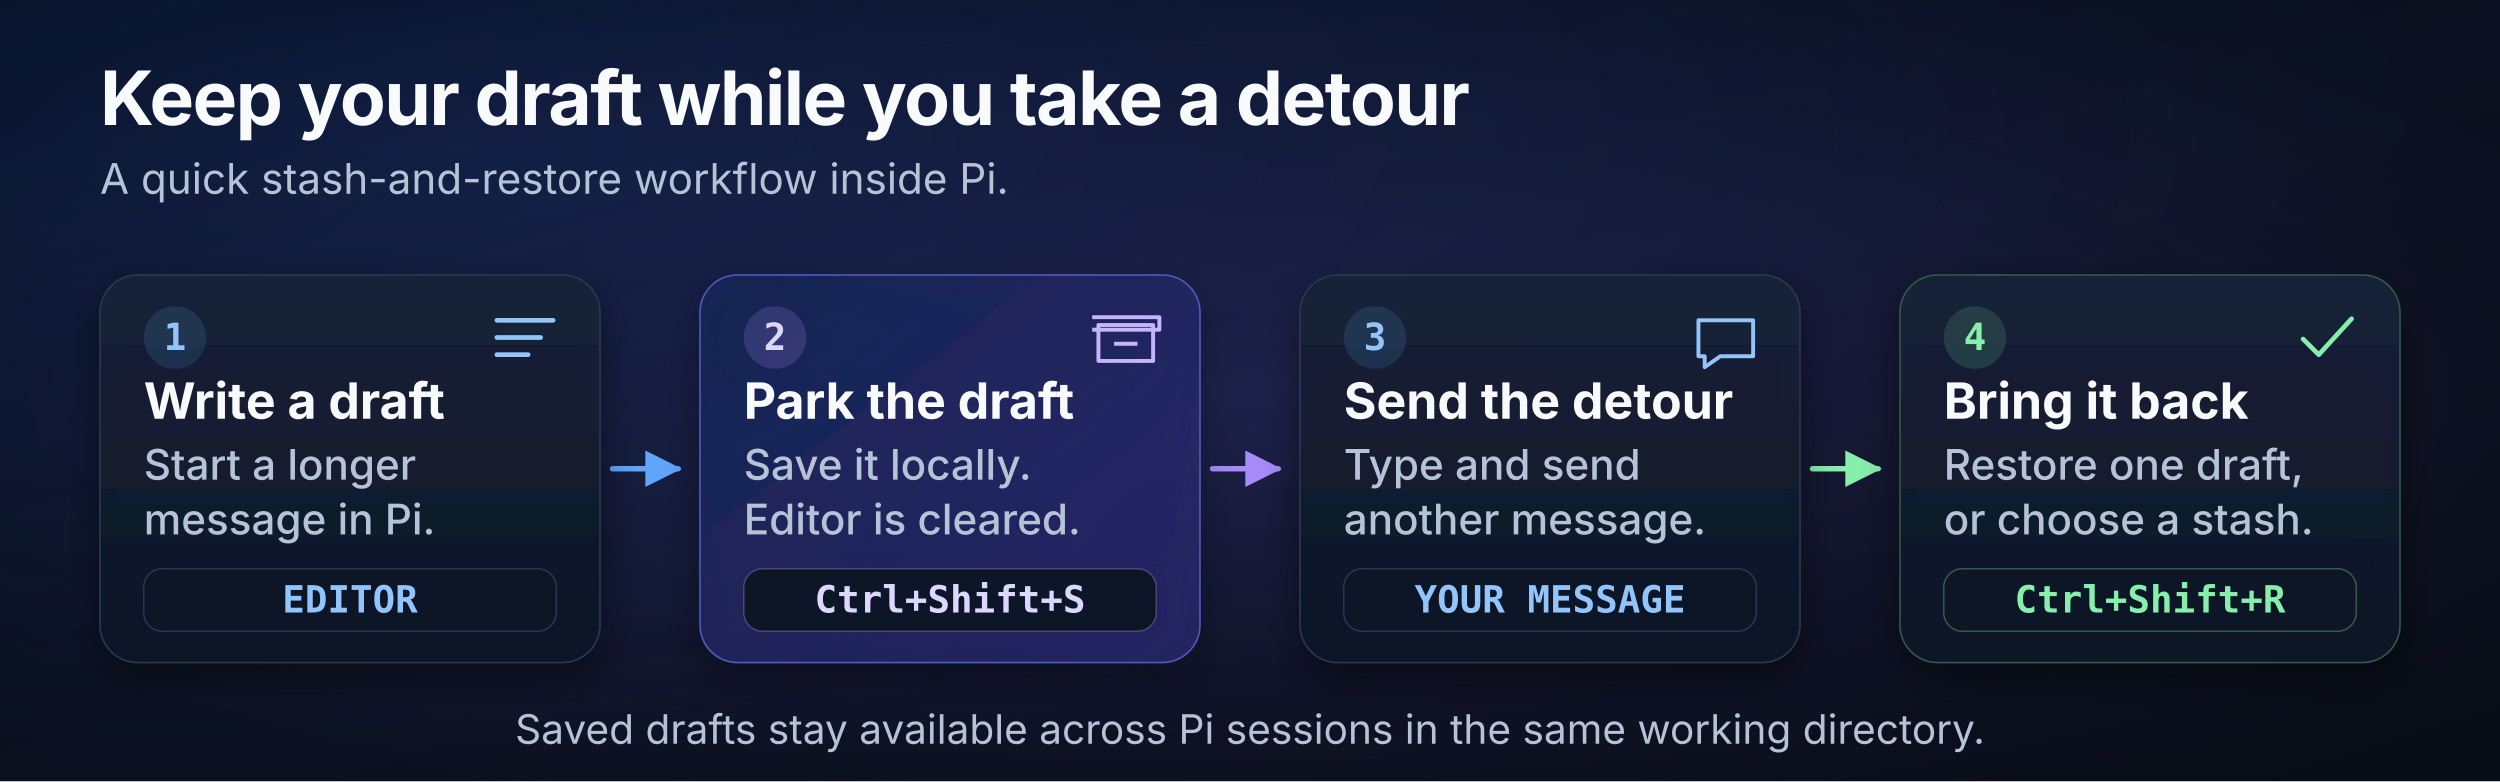
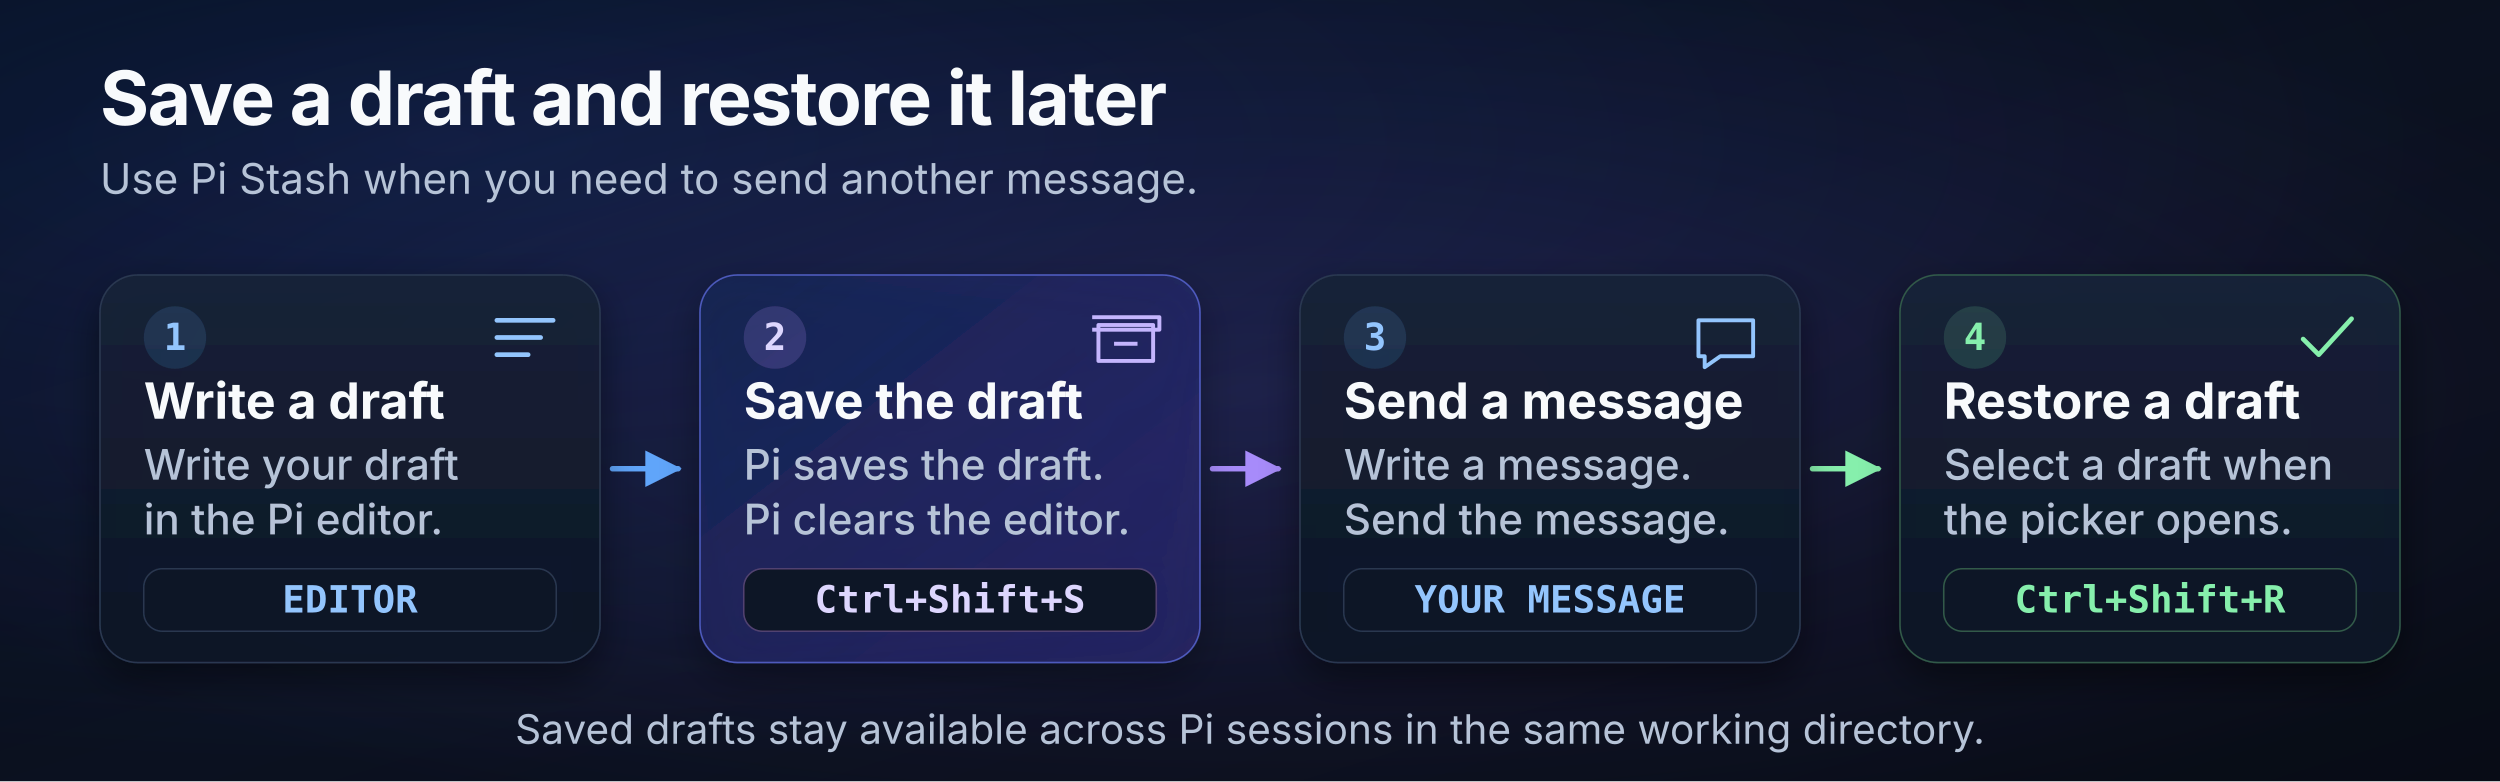
<svg xmlns="http://www.w3.org/2000/svg" width="1600" height="500" viewBox="0 0 1600 500" role="img" aria-labelledby="title desc">
  <defs>
    <linearGradient id="canvas" x1="0" y1="0" x2="1" y2="1">
      <stop stop-color="#060A12" />
      <stop offset="0.52" stop-color="#0B1120" />
      <stop offset="1" stop-color="#080C16" />
    </linearGradient>
    <radialGradient id="blueBloom" cx="0.18" cy="0.18" r="0.8">
      <stop stop-color="#2563EB" stop-opacity="0.18" />
      <stop offset="1" stop-color="#2563EB" stop-opacity="0" />
    </radialGradient>
    <radialGradient id="violetBloom" cx="0.5" cy="0.5" r="0.6">
      <stop stop-color="#8B5CF6" stop-opacity="0.13" />
      <stop offset="1" stop-color="#8B5CF6" stop-opacity="0" />
    </radialGradient>
    <linearGradient id="glass" x1="0" y1="0" x2="0" y2="1">
      <stop stop-color="#172238" stop-opacity="0.96" />
      <stop offset="1" stop-color="#0E1525" stop-opacity="0.98" />
    </linearGradient>
    <linearGradient id="focus" x1="0" y1="0" x2="1" y2="1">
      <stop stop-color="#172554" stop-opacity="0.82" />
      <stop offset="1" stop-color="#312E81" stop-opacity="0.58" />
    </linearGradient>
    <filter id="shadow" x="-20%" y="-20%" width="140%" height="160%">
      <feDropShadow dx="0" dy="10" stdDeviation="12" flood-color="#02040A" flood-opacity="0.45" />
    </filter>
    <marker id="arrowBlue" viewBox="0 0 12 12" refX="10" refY="6" markerWidth="8" markerHeight="8" orient="auto">
      <path d="M1 1 11 6 1 11Z" fill="#60A5FA" />
    </marker>
    <marker id="arrowViolet" viewBox="0 0 12 12" refX="10" refY="6" markerWidth="8" markerHeight="8" orient="auto">
      <path d="M1 1 11 6 1 11Z" fill="#A78BFA" />
    </marker>
    <marker id="arrowGreen" viewBox="0 0 12 12" refX="10" refY="6" markerWidth="8" markerHeight="8" orient="auto">
      <path d="M1 1 11 6 1 11Z" fill="#86EFAC" />
    </marker>
    <style>
      .sans { font-family: Inter, ui-sans-serif, Arial, sans-serif; }
      .mono { font-family: "JetBrains Mono", ui-monospace, monospace; }
      .card-title { font: 650 32px Inter, ui-sans-serif, Arial, sans-serif; fill: #F8FAFC; }
      .card-copy { font: 450 27px Inter, ui-sans-serif, Arial, sans-serif; fill: #B6C3D7; }
      .step { font: 700 24px "JetBrains Mono", ui-monospace, monospace; }
      .chip { font: 600 24px "JetBrains Mono", ui-monospace, monospace; }
      .connector { fill: none; stroke-width: 3.5; stroke-linecap: round; }
    </style>
  </defs>
  <rect width="1600" height="500" fill="url(#canvas)" />
  <rect width="1600" height="500" fill="url(#blueBloom)" />
  <rect width="1600" height="500" fill="url(#violetBloom)" />
  <g class="sans">
-     <text x="64" y="80" font-size="48" font-weight="700" letter-spacing="-1" fill="#F8FAFC">Keep your draft while you take a detour</text>
-     <text x="64" y="124" font-size="27" fill="#B6C3D7">A quick stash-and-restore workflow inside Pi.</text>
+     <text x="64" y="80" font-size="48" font-weight="700" letter-spacing="-1" fill="#F8FAFC">Save a draft and restore it later</text>
+     <text x="64" y="124" font-size="27" fill="#B6C3D7">Use Pi Stash when you need to send another message.</text>
  </g>
  <path d="M392 300H434" class="connector" stroke="#60A5FA" marker-end="url(#arrowBlue)" />
  <path d="M776 300H818" class="connector" stroke="#A78BFA" marker-end="url(#arrowViolet)" />
  <path d="M1160 300H1202" class="connector" stroke="#86EFAC" marker-end="url(#arrowGreen)" />
  <g transform="translate(64 176)" filter="url(#shadow)">
    <rect width="320" height="248" rx="24" fill="url(#glass)" stroke="#2A3851" />
    <circle cx="48" cy="40" r="20" fill="#60A5FA" fill-opacity="0.14" />
    <text x="48" y="48" text-anchor="middle" class="step" fill="#93C5FD">1</text>
    <path d="M254 29h36M254 40h28M254 51h20" stroke="#93C5FD" stroke-width="3" stroke-linecap="round" />
    <text x="28" y="92" class="card-title">Write a draft</text>
-     <text x="28" y="131" class="card-copy">Start a longer</text>
-     <text x="28" y="166" class="card-copy">message in Pi.</text>
+     <text x="28" y="131" class="card-copy">Write your draft</text>
+     <text x="28" y="166" class="card-copy">in the Pi editor.</text>
    <rect x="28" y="188" width="264" height="40" rx="12" fill="#0C1425" stroke="#293750" />
    <text x="160" y="216" text-anchor="middle" class="chip" fill="#93C5FD">EDITOR</text>
  </g>
  <g transform="translate(448 176)" filter="url(#shadow)">
    <rect width="320" height="248" rx="24" fill="url(#focus)" stroke="#6D7DFF" stroke-opacity="0.62" />
    <circle cx="48" cy="40" r="20" fill="#A78BFA" fill-opacity="0.18" />
    <text x="48" y="48" text-anchor="middle" class="step" fill="#DDD6FE">2</text>
    <path d="M255 32h35v23h-35zM251 27h43v8h-43M265 44h15" fill="none" stroke="#C4B5FD" stroke-width="2.5" stroke-linejoin="round" />
-     <text x="28" y="92" class="card-title">Park the draft</text>
-     <text x="28" y="131" class="card-copy">Save it locally.</text>
-     <text x="28" y="166" class="card-copy">Editor is cleared.</text>
+     <text x="28" y="92" class="card-title">Save the draft</text>
+     <text x="28" y="131" class="card-copy">Pi saves the draft.</text>
+     <text x="28" y="166" class="card-copy">Pi clears the editor.</text>
    <rect x="28" y="188" width="264" height="40" rx="12" fill="#0C1425" stroke="#51426F" />
    <text x="160" y="216" text-anchor="middle" class="chip" fill="#DDD6FE">Ctrl+Shift+S</text>
  </g>
  <g transform="translate(832 176)" filter="url(#shadow)">
    <rect width="320" height="248" rx="24" fill="url(#glass)" stroke="#2A3851" />
    <circle cx="48" cy="40" r="20" fill="#60A5FA" fill-opacity="0.14" />
    <text x="48" y="48" text-anchor="middle" class="step" fill="#93C5FD">3</text>
    <path d="M255 29h35v23h-21l-10 7v-7h-4z" fill="none" stroke="#93C5FD" stroke-width="2.5" stroke-linejoin="round" />
-     <text x="28" y="92" class="card-title">Send the detour</text>
-     <text x="28" y="131" class="card-copy">Type and send</text>
-     <text x="28" y="166" class="card-copy">another message.</text>
+     <text x="28" y="92" class="card-title">Send a message</text>
+     <text x="28" y="131" class="card-copy">Write a message.</text>
+     <text x="28" y="166" class="card-copy">Send the message.</text>
    <rect x="28" y="188" width="264" height="40" rx="12" fill="#0C1425" stroke="#293750" />
    <text x="160" y="216" text-anchor="middle" class="chip" fill="#93C5FD">YOUR MESSAGE</text>
  </g>
  <g transform="translate(1216 176)" filter="url(#shadow)">
    <rect width="320" height="248" rx="24" fill="url(#glass)" stroke="#315A48" />
    <circle cx="48" cy="40" r="20" fill="#86EFAC" fill-opacity="0.14" />
    <text x="48" y="48" text-anchor="middle" class="step" fill="#86EFAC">4</text>
    <path d="M258 41l10 10 21-23" fill="none" stroke="#86EFAC" stroke-width="3" stroke-linecap="round" stroke-linejoin="round" />
-     <text x="28" y="92" class="card-title">Bring it back</text>
-     <text x="28" y="131" class="card-copy">Restore one draft,</text>
-     <text x="28" y="166" class="card-copy">or choose a stash.</text>
+     <text x="28" y="92" class="card-title">Restore a draft</text>
+     <text x="28" y="131" class="card-copy">Select a draft when</text>
+     <text x="28" y="166" class="card-copy">the picker opens.</text>
    <rect x="28" y="188" width="264" height="40" rx="12" fill="#0C1425" stroke="#315A48" />
    <text x="160" y="216" text-anchor="middle" class="chip" fill="#86EFAC">Ctrl+Shift+R</text>
  </g>
  <text x="800" y="476" text-anchor="middle" class="sans" font-size="26" fill="#B6C3D7">Saved drafts stay available across Pi sessions in the same working directory.</text>
</svg>
